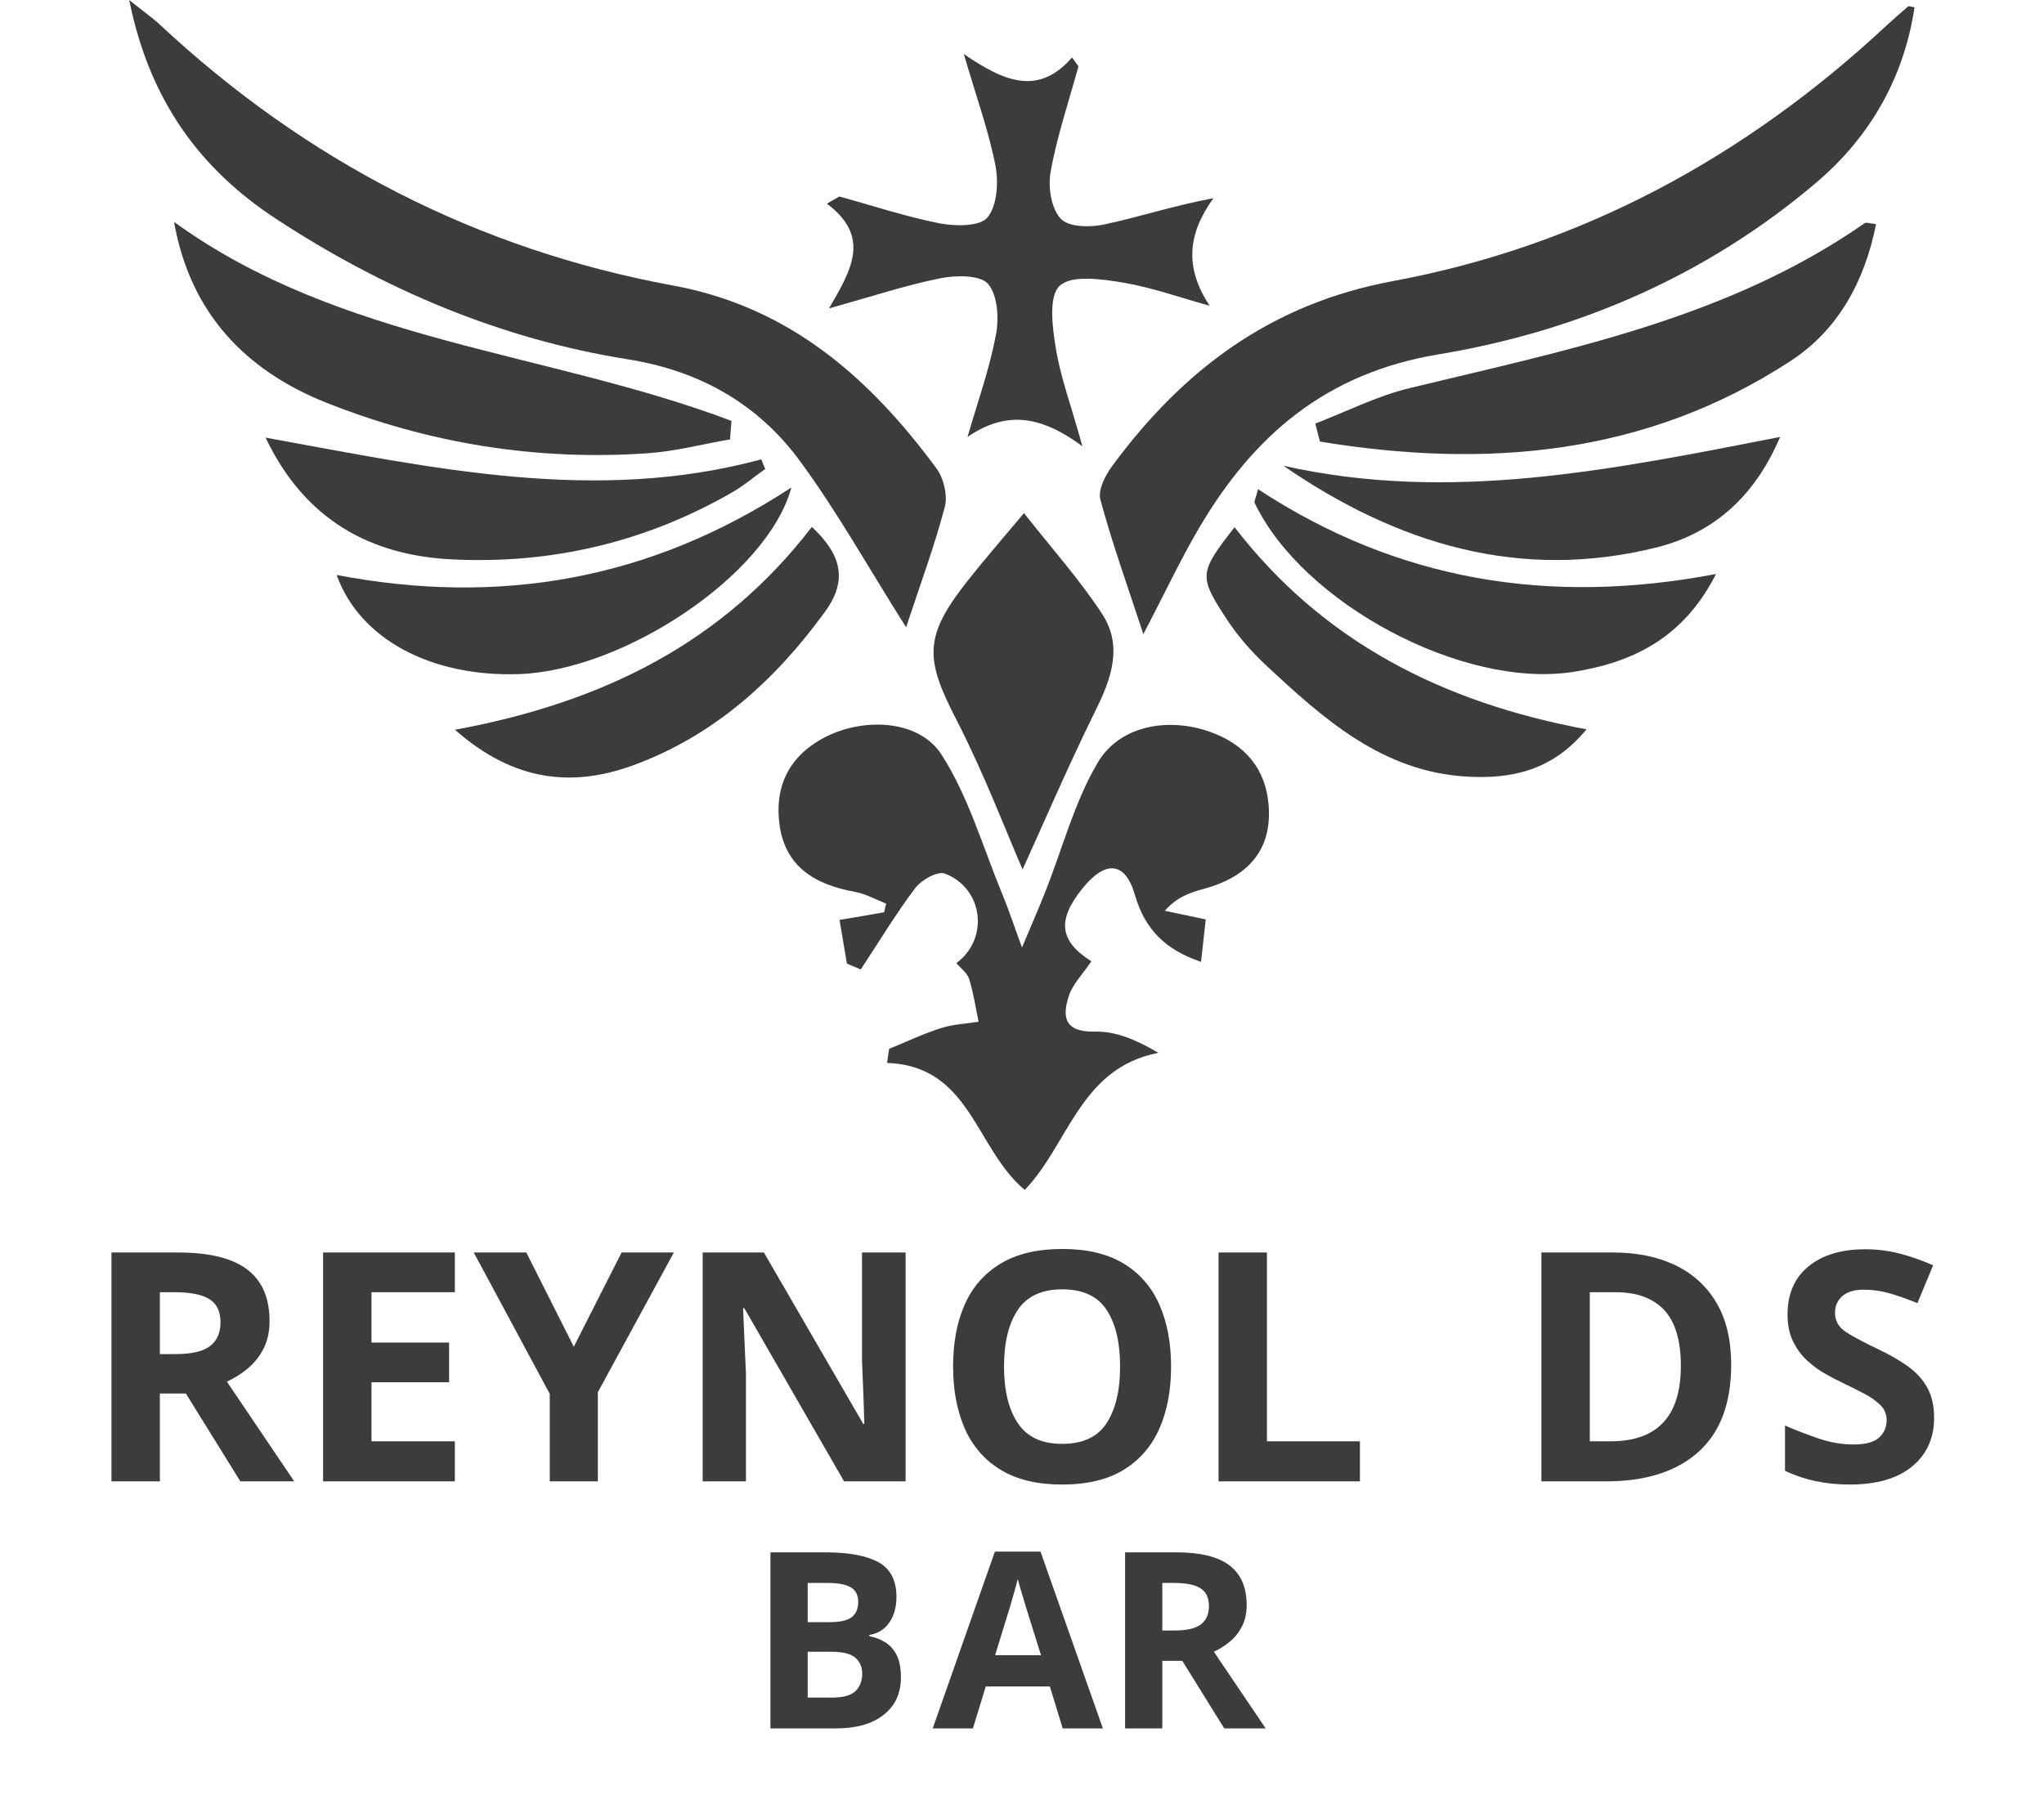
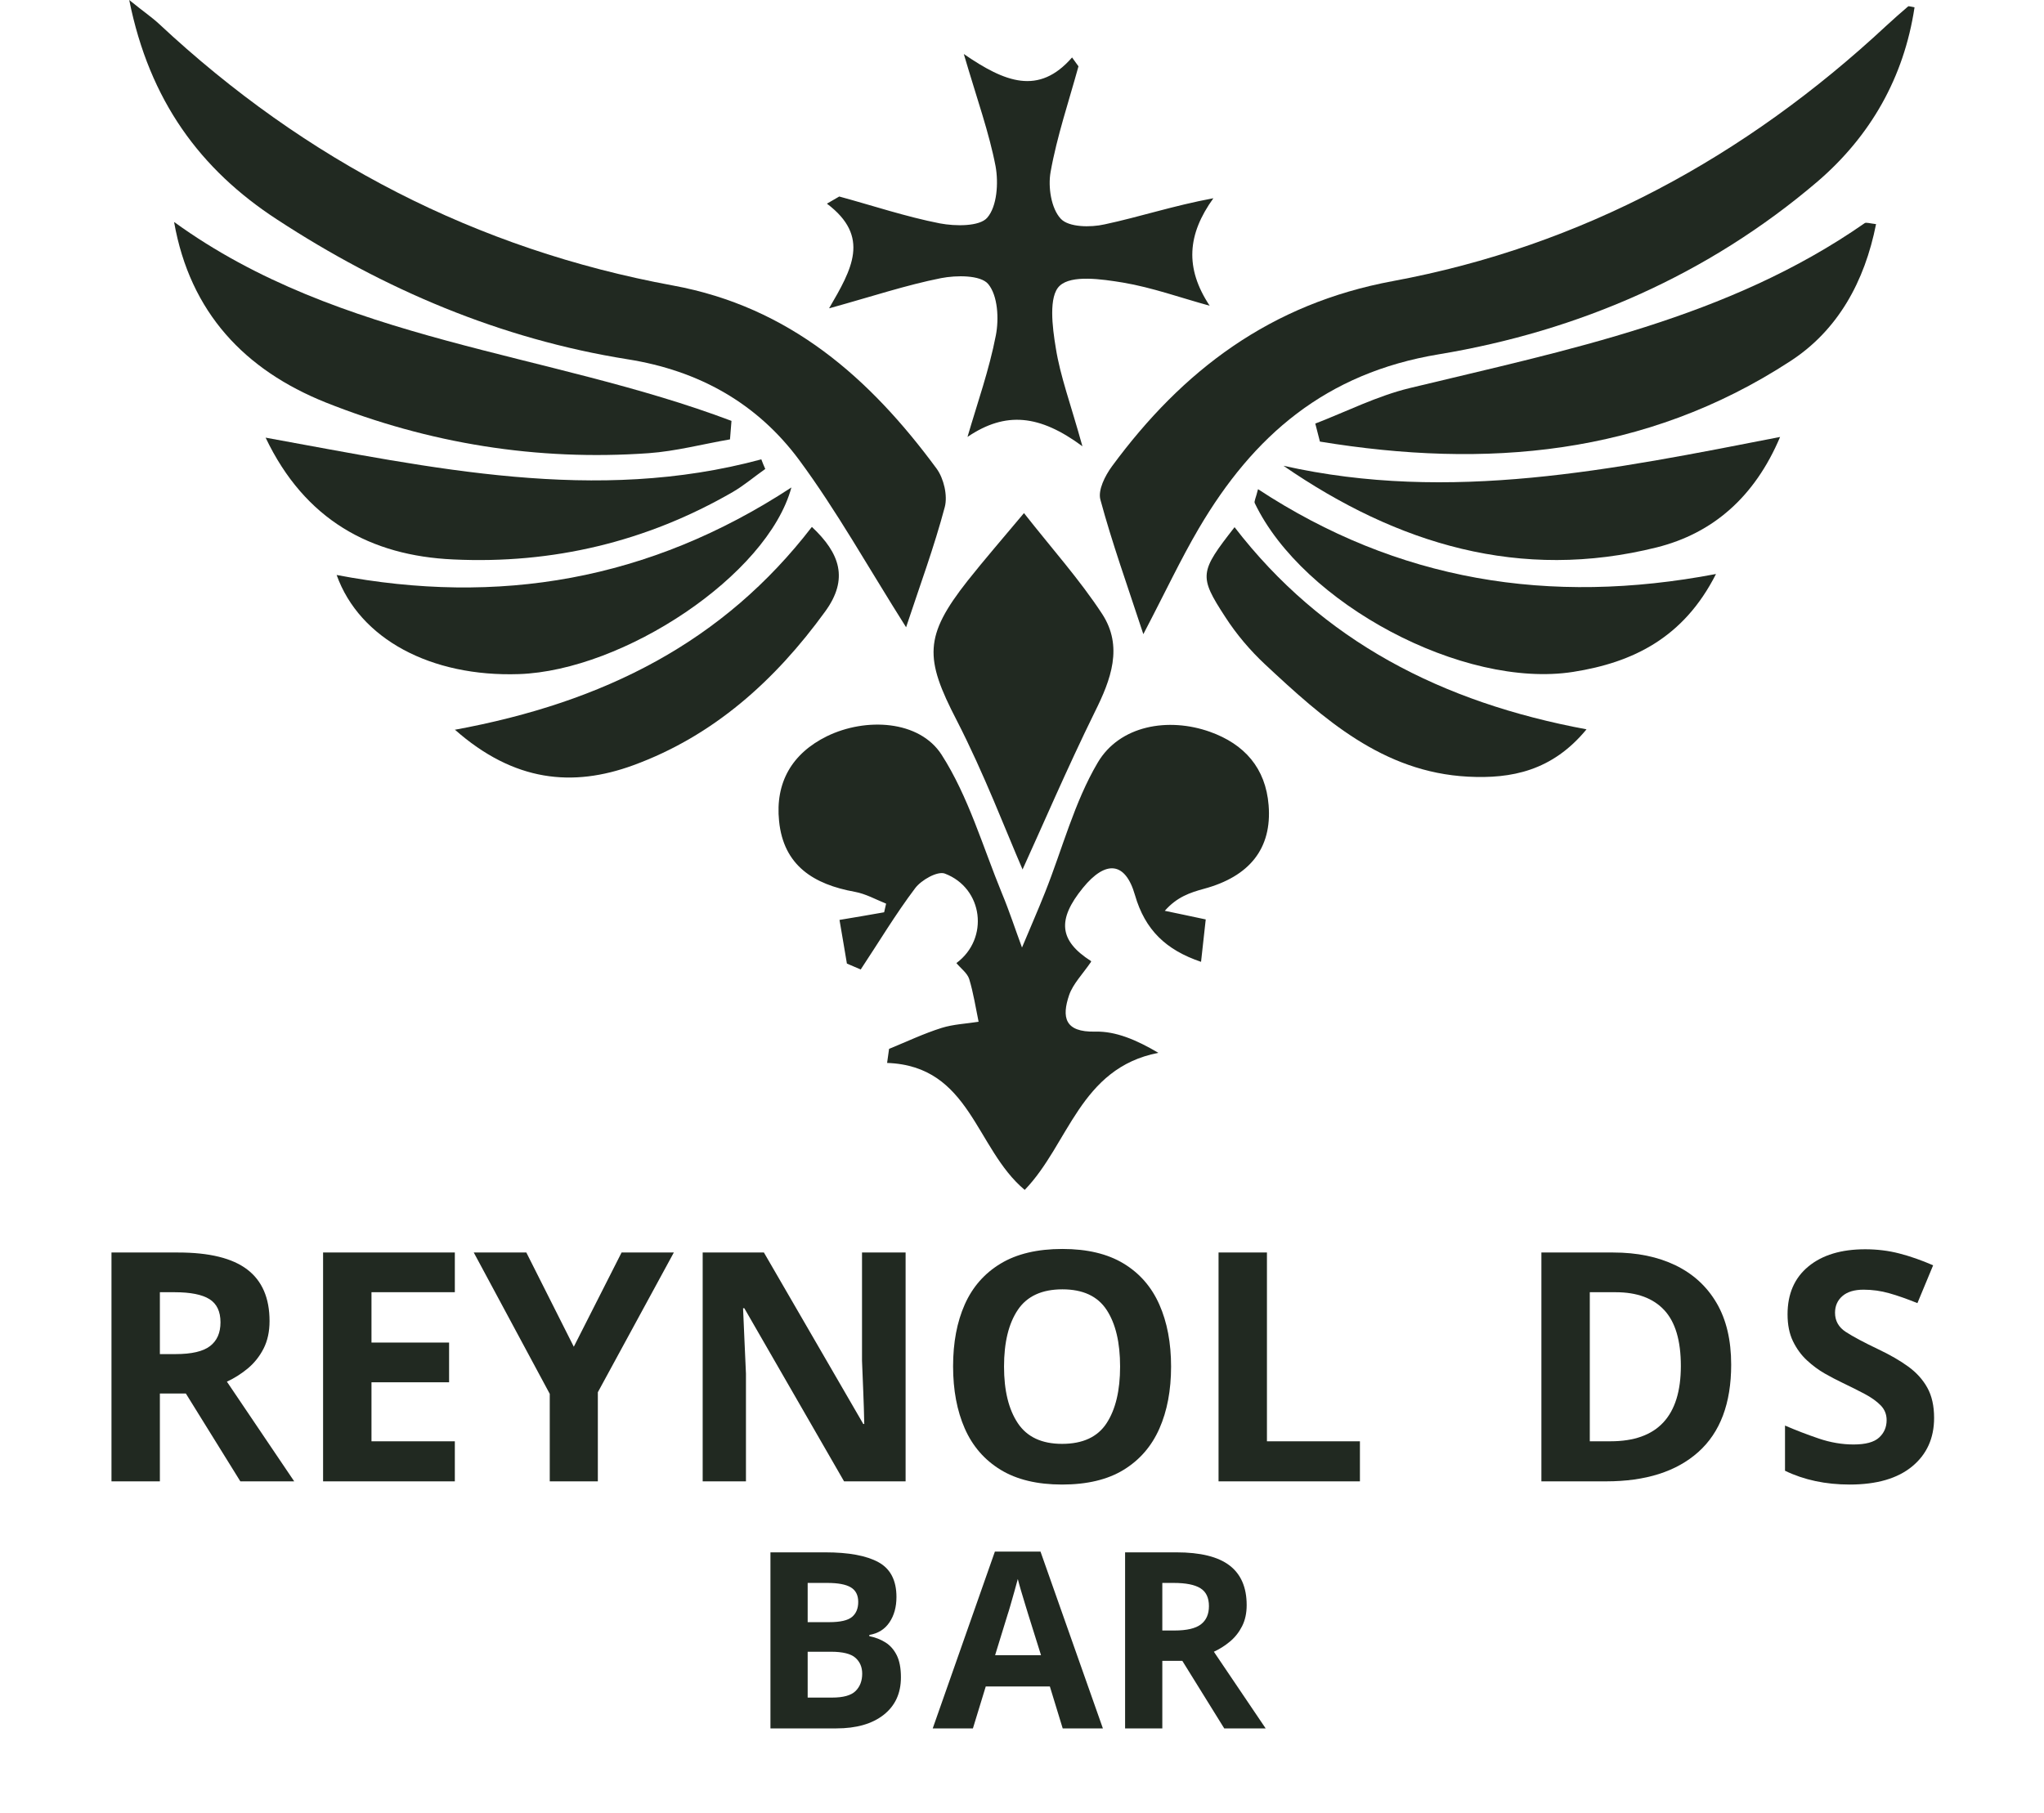
<svg xmlns="http://www.w3.org/2000/svg" id="a" data-name="Layer 1" viewBox="0 0 828.8 735.2">
  <g>
-     <path d="m442.4,390.1c-3.5,5.1-7.3,8.9-8.9,13.5-3,8.9-1.9,15.1,10.6,14.8,8.3-.2,16.6,3.3,25.6,8.6-31.9,6.2-36.3,37.1-54.2,55.6-20.1-16.8-21.9-50.3-55.8-51.5.3-1.9.5-3.8.8-5.7,7.1-2.9,14-6.2,21.3-8.5,4.8-1.5,10-1.7,15-2.5-1.2-5.8-2.1-11.7-3.8-17.3-.8-2.5-3.4-4.3-5.2-6.5,13.4-9.9,10.9-30.4-4.7-36.3-3-1.1-9.5,2.6-12,5.9-8,10.6-14.8,22-22.1,33-1.9-.8-3.7-1.6-5.6-2.4-.9-5.6-1.9-11.1-3-17.7,6.7-1.1,12.4-2.1,18.1-3.1.3-1.2.5-2.3.8-3.5-4.2-1.7-8.3-4-12.7-4.8-16.6-3-28.9-10.6-30.7-28.7-1.6-15.6,5.2-27.4,19.4-34.4,15.8-7.7,37.5-6.5,46.5,7.5,10.9,17,16.7,37.3,24.5,56.3,3,7.2,5.4,14.6,8.1,21.9,3.1-7.5,6.4-14.9,9.4-22.5,7-17.6,11.8-36.4,21.3-52.5,8.9-15.1,28.6-18.5,45.5-12.5,14,5,22.6,14.7,23.8,29.8,1.4,17.5-7.7,28.9-26.3,33.9-5.5,1.5-10.9,3.3-15.8,8.9,5.1,1.1,10.2,2.1,16.6,3.5-.6,5.5-1.2,10.8-1.9,17.2-14.2-4.8-22.7-12.9-26.8-27.1-3.9-13.6-11.9-14.2-21.1-2.9-10.5,12.9-9.7,21.4,3.3,29.7Z" style="fill: #3c3c3c;" />
-     <path d="m367.4,254.4c-15.5-24.5-28.1-47.2-43.4-67.9-17-22.9-40.5-36.2-69.6-40.8-51.4-8.2-98.7-28.3-142.1-56.7C81.3,68.8,60.6,40.9,52.4,0c5.9,4.8,9.2,7,12.1,9.7,59.3,55.4,128.6,91.4,208.4,106.1,47.3,8.7,79.8,37.5,106.9,74.3,2.9,4,4.5,10.9,3.3,15.5-4.3,16.2-10.1,31.9-15.7,48.8Z" style="fill: #3c3c3c;" />
-     <path d="m776.3,3c-4.3,28.5-17.9,52.2-39.3,70.6-44.4,37.9-96.9,60.7-153.6,70.1-45.9,7.6-75.2,33-97.3,70.6-7.4,12.6-13.6,25.9-22.5,42.9-6.6-20.1-12.7-37.1-17.4-54.5-1.1-3.9,1.9-9.8,4.7-13.6,28.7-39,64.3-65.9,113.9-75.1,76.6-14.2,143-50.4,200.1-103.6,2.9-2.7,5.8-5.2,8.8-7.8.3-.2,1,.1,2.7.4Z" style="fill: #3c3c3c;" />
-     <path d="m533.3,171.8c12.7-4.9,25.1-11.2,38.3-14.4,64-15.5,129-28.2,184.5-66.9.6-.4,2,.1,4.6.4-4.6,23.3-15.5,43.1-34.8,55.6-58.9,38.4-123.6,43.6-190.7,32.6-.6-2.5-1.3-4.9-1.9-7.4Z" style="fill: #3c3c3c;" />
-     <path d="m70.7,90.1c67.4,48.8,151.3,52.4,225.9,80.6l-.6,7.5c-11,1.9-21.9,4.8-33,5.6-45.2,3.2-89.1-3.9-131-20.6-32.6-13.1-54.9-36.3-61.4-73.1Z" style="fill: #3c3c3c;" />
-     <path d="m336.2,125c9.2-15.8,16.9-29-.9-42.4,1.7-1,3.3-1.9,5-2.9,13.6,3.7,27,8.2,40.8,10.9,6.3,1.2,16.1,1.3,19.2-2.3,4-4.6,4.6-14.1,3.4-20.8-2.6-13.6-7.4-26.9-12.9-45.6,16.7,11.5,30.4,16.9,43.9,1.4.9,1.2,1.7,2.4,2.6,3.6-3.9,14.2-8.7,28.3-11.3,42.8-1.1,6.1.2,14.8,4.1,19,3.2,3.5,12.1,3.6,17.8,2.3,14.1-3,27.9-7.6,44.1-10.6-10.5,14.6-11.7,28.2-1.5,43.6-11.7-3.2-23.3-7.4-35.2-9.4-8.6-1.4-20.8-3.2-25.6,1.3-4.6,4.2-3,16.8-1.6,25.2,1.8,11.5,6,22.6,10.8,39.9-17.3-12.8-31.1-14.3-46.6-3.8,4-13.7,8.8-27.2,11.5-41.2,1.3-6.7.8-16.1-3.1-20.8-3.1-3.7-12.9-3.6-19.1-2.4-14.1,2.8-27.9,7.4-45.2,12.2Z" style="fill: #3c3c3c;" />
-     <path d="m414.7,352.8c-6.9-15.9-15.6-38.9-26.8-60.7-13-25.1-13.3-34,4.4-56.5,6.9-8.7,14.2-17.1,22.9-27.5,11.4,14.5,22.6,27,31.7,40.9,8.6,13.2,3.6,26.6-3,39.8-11.3,23-21.4,46.6-29.3,63.9Z" style="fill: #3c3c3c;" />
-     <path d="m320.9,197.7c-9.7,35.7-68.2,74.3-110.5,75.7-35.6,1.2-64.6-14.2-73.9-40.2,65.5,12.5,126.7,2.3,184.4-35.5Z" style="fill: #3c3c3c;" />
-     <path d="m310.3,190.2c-4.4,3.1-8.5,6.6-13.1,9.3-35.1,20.3-73.2,29.3-113.4,27.4-33.5-1.5-60.2-16-76.1-49.4,67.8,12.3,133.7,27,201,8.8.5,1.3,1,2.6,1.6,3.9Z" style="fill: #3c3c3c;" />
-     <path d="m695.8,232.8c-13.1,25.9-33.7,35.9-57.9,39.7-44.6,7-109.6-27.7-129.1-68.4-.4-.7.4-2,1.3-5.7,56.5,37.1,118,47.3,185.7,34.4Z" style="fill: #3c3c3c;" />
-     <path d="m721.8,177.2c-10.3,24.4-27.3,39.1-50,44.8-55.3,13.8-105.1-1.2-151.4-33.1,67.6,15.2,133.3,1.6,201.5-11.7Z" style="fill: #3c3c3c;" />
-     <path d="m500.5,213.7c35.7,46.4,84.2,71.2,142.8,82.1-13.9,16.9-30.5,20.1-48,19.2-34.7-1.8-58.7-23.5-82.3-45.5-6.1-5.7-11.7-12.3-16.2-19.3-10.8-16.6-10.4-18.2,3.8-36.4Z" style="fill: #3c3c3c;" />
-     <path d="m184.3,296c61-11.2,109.1-35.8,144.9-82.3,11.4,10.7,15,21.1,5.4,34.3-20.3,28-45.3,50.5-77.9,62.4-24.4,8.9-48.2,6.8-72.3-14.5Z" style="fill: #3c3c3c;" />
+     <path d="m442.4,390.1c-3.5,5.1-7.3,8.9-8.9,13.5-3,8.9-1.9,15.1,10.6,14.8,8.3-.2,16.6,3.3,25.6,8.6-31.9,6.2-36.3,37.1-54.2,55.6-20.1-16.8-21.9-50.3-55.8-51.5.3-1.9.5-3.8.8-5.7,7.1-2.9,14-6.2,21.3-8.5,4.8-1.5,10-1.7,15-2.5-1.2-5.8-2.1-11.7-3.8-17.3-.8-2.5-3.4-4.3-5.2-6.5,13.4-9.9,10.9-30.4-4.7-36.3-3-1.1-9.5,2.6-12,5.9-8,10.6-14.8,22-22.1,33-1.9-.8-3.7-1.6-5.6-2.4-.9-5.6-1.9-11.1-3-17.7,6.7-1.1,12.4-2.1,18.1-3.1.3-1.2.5-2.3.8-3.5-4.2-1.7-8.3-4-12.7-4.8-16.6-3-28.9-10.6-30.7-28.7-1.6-15.6,5.2-27.4,19.4-34.4,15.8-7.7,37.5-6.5,46.5,7.5,10.9,17,16.7,37.3,24.5,56.3,3,7.2,5.4,14.6,8.1,21.9,3.1-7.5,6.4-14.9,9.4-22.5,7-17.6,11.8-36.4,21.3-52.5,8.9-15.1,28.6-18.5,45.5-12.5,14,5,22.6,14.7,23.8,29.8,1.4,17.5-7.7,28.9-26.3,33.9-5.5,1.5-10.9,3.3-15.8,8.9,5.1,1.1,10.2,2.1,16.6,3.5-.6,5.5-1.2,10.8-1.9,17.2-14.2-4.8-22.7-12.9-26.8-27.1-3.9-13.6-11.9-14.2-21.1-2.9-10.5,12.9-9.7,21.4,3.3,29.7Z" style="fill: #212921;" />
+     <path d="m367.4,254.4c-15.5-24.5-28.1-47.2-43.4-67.9-17-22.9-40.5-36.2-69.6-40.8-51.4-8.2-98.7-28.3-142.1-56.7C81.3,68.8,60.6,40.9,52.4,0c5.9,4.8,9.2,7,12.1,9.7,59.3,55.4,128.6,91.4,208.4,106.1,47.3,8.7,79.8,37.5,106.9,74.3,2.9,4,4.5,10.9,3.3,15.5-4.3,16.2-10.1,31.9-15.7,48.8Z" style="fill: #212921;" />
+     <path d="m776.3,3c-4.3,28.5-17.9,52.2-39.3,70.6-44.4,37.9-96.9,60.7-153.6,70.1-45.9,7.6-75.2,33-97.3,70.6-7.4,12.6-13.6,25.9-22.5,42.9-6.6-20.1-12.7-37.1-17.4-54.5-1.1-3.9,1.9-9.8,4.7-13.6,28.7-39,64.3-65.9,113.9-75.1,76.6-14.2,143-50.4,200.1-103.6,2.9-2.7,5.8-5.2,8.8-7.8.3-.2,1,.1,2.7.4Z" style="fill: #212921;" />
+     <path d="m533.3,171.8c12.7-4.9,25.1-11.2,38.3-14.4,64-15.5,129-28.2,184.5-66.9.6-.4,2,.1,4.6.4-4.6,23.3-15.5,43.1-34.8,55.6-58.9,38.4-123.6,43.6-190.7,32.6-.6-2.5-1.3-4.9-1.9-7.4Z" style="fill: #212921;" />
+     <path d="m70.7,90.1c67.4,48.8,151.3,52.4,225.9,80.6l-.6,7.5c-11,1.9-21.9,4.8-33,5.6-45.2,3.2-89.1-3.9-131-20.6-32.6-13.1-54.9-36.3-61.4-73.1Z" style="fill: #212921;" />
+     <path d="m336.2,125c9.2-15.8,16.9-29-.9-42.4,1.7-1,3.3-1.9,5-2.9,13.6,3.7,27,8.2,40.8,10.9,6.3,1.2,16.1,1.3,19.2-2.3,4-4.6,4.6-14.1,3.4-20.8-2.6-13.6-7.4-26.9-12.9-45.6,16.7,11.5,30.4,16.9,43.9,1.4.9,1.2,1.7,2.4,2.6,3.6-3.9,14.2-8.7,28.3-11.3,42.8-1.1,6.1.2,14.8,4.1,19,3.2,3.5,12.1,3.6,17.8,2.3,14.1-3,27.9-7.6,44.1-10.6-10.5,14.6-11.7,28.2-1.5,43.6-11.7-3.2-23.3-7.4-35.2-9.4-8.6-1.4-20.8-3.2-25.6,1.3-4.6,4.2-3,16.8-1.6,25.2,1.8,11.5,6,22.6,10.8,39.9-17.3-12.8-31.1-14.3-46.6-3.8,4-13.7,8.8-27.2,11.5-41.2,1.3-6.7.8-16.1-3.1-20.8-3.1-3.7-12.9-3.6-19.1-2.4-14.1,2.8-27.9,7.4-45.2,12.2Z" style="fill: #212921;" />
+     <path d="m414.7,352.8c-6.9-15.9-15.6-38.9-26.8-60.7-13-25.1-13.3-34,4.4-56.5,6.9-8.7,14.2-17.1,22.9-27.5,11.4,14.5,22.6,27,31.7,40.9,8.6,13.2,3.6,26.6-3,39.8-11.3,23-21.4,46.6-29.3,63.9Z" style="fill: #212921;" />
+     <path d="m320.9,197.7c-9.7,35.7-68.2,74.3-110.5,75.7-35.6,1.2-64.6-14.2-73.9-40.2,65.5,12.5,126.7,2.3,184.4-35.5Z" style="fill: #212921;" />
+     <path d="m310.3,190.2c-4.4,3.1-8.5,6.6-13.1,9.3-35.1,20.3-73.2,29.3-113.4,27.4-33.5-1.5-60.2-16-76.1-49.4,67.8,12.3,133.7,27,201,8.8.5,1.3,1,2.6,1.6,3.9Z" style="fill: #212921;" />
+     <path d="m695.8,232.8c-13.1,25.9-33.7,35.9-57.9,39.7-44.6,7-109.6-27.7-129.1-68.4-.4-.7.4-2,1.3-5.7,56.5,37.1,118,47.3,185.7,34.4Z" style="fill: #212921;" />
+     <path d="m721.8,177.2c-10.3,24.4-27.3,39.1-50,44.8-55.3,13.8-105.1-1.2-151.4-33.1,67.6,15.2,133.3,1.6,201.5-11.7Z" style="fill: #212921;" />
+     <path d="m500.5,213.7c35.7,46.4,84.2,71.2,142.8,82.1-13.9,16.9-30.5,20.1-48,19.2-34.7-1.8-58.7-23.5-82.3-45.5-6.1-5.7-11.7-12.3-16.2-19.3-10.8-16.6-10.4-18.2,3.8-36.4Z" style="fill: #212921;" />
+     <path d="m184.3,296c61-11.2,109.1-35.8,144.9-82.3,11.4,10.7,15,21.1,5.4,34.3-20.3,28-45.3,50.5-77.9,62.4-24.4,8.9-48.2,6.8-72.3-14.5Z" style="fill: #212921;" />
  </g>
-   <text transform="translate(33.5 600.8)" style="fill: #3c3c3c; font-family: ChronicleDisplay-Black, 'Chronicle Display'; font-size: 130px; font-weight: 800;">
+   <text transform="translate(33.5 600.8)" style="fill: #212921; font-family: ChronicleDisplay-Black, 'Chronicle Display'; font-size: 130px; font-weight: 800;">
    <tspan x="0" y="0">REYNOL</tspan>
    <tspan x="579.8" y="0" style="letter-spacing: 0em;">D</tspan>
    <tspan x="684.3" y="0">S</tspan>
  </text>
-   <text transform="translate(303.4 701)" style="fill: #3c3c3c; font-family: ChronicleDisplay-Black, 'Chronicle Display'; font-size: 100px; font-weight: 800;">
+   <text transform="translate(303.4 701)" style="fill: #212921; font-family: ChronicleDisplay-Black, 'Chronicle Display'; font-size: 100px; font-weight: 800;">
    <tspan x="0" y="0" style="letter-spacing: 0em;">B</tspan>
    <tspan x="74.8" y="0" style="letter-spacing: 0em;">AR</tspan>
  </text>
</svg>
